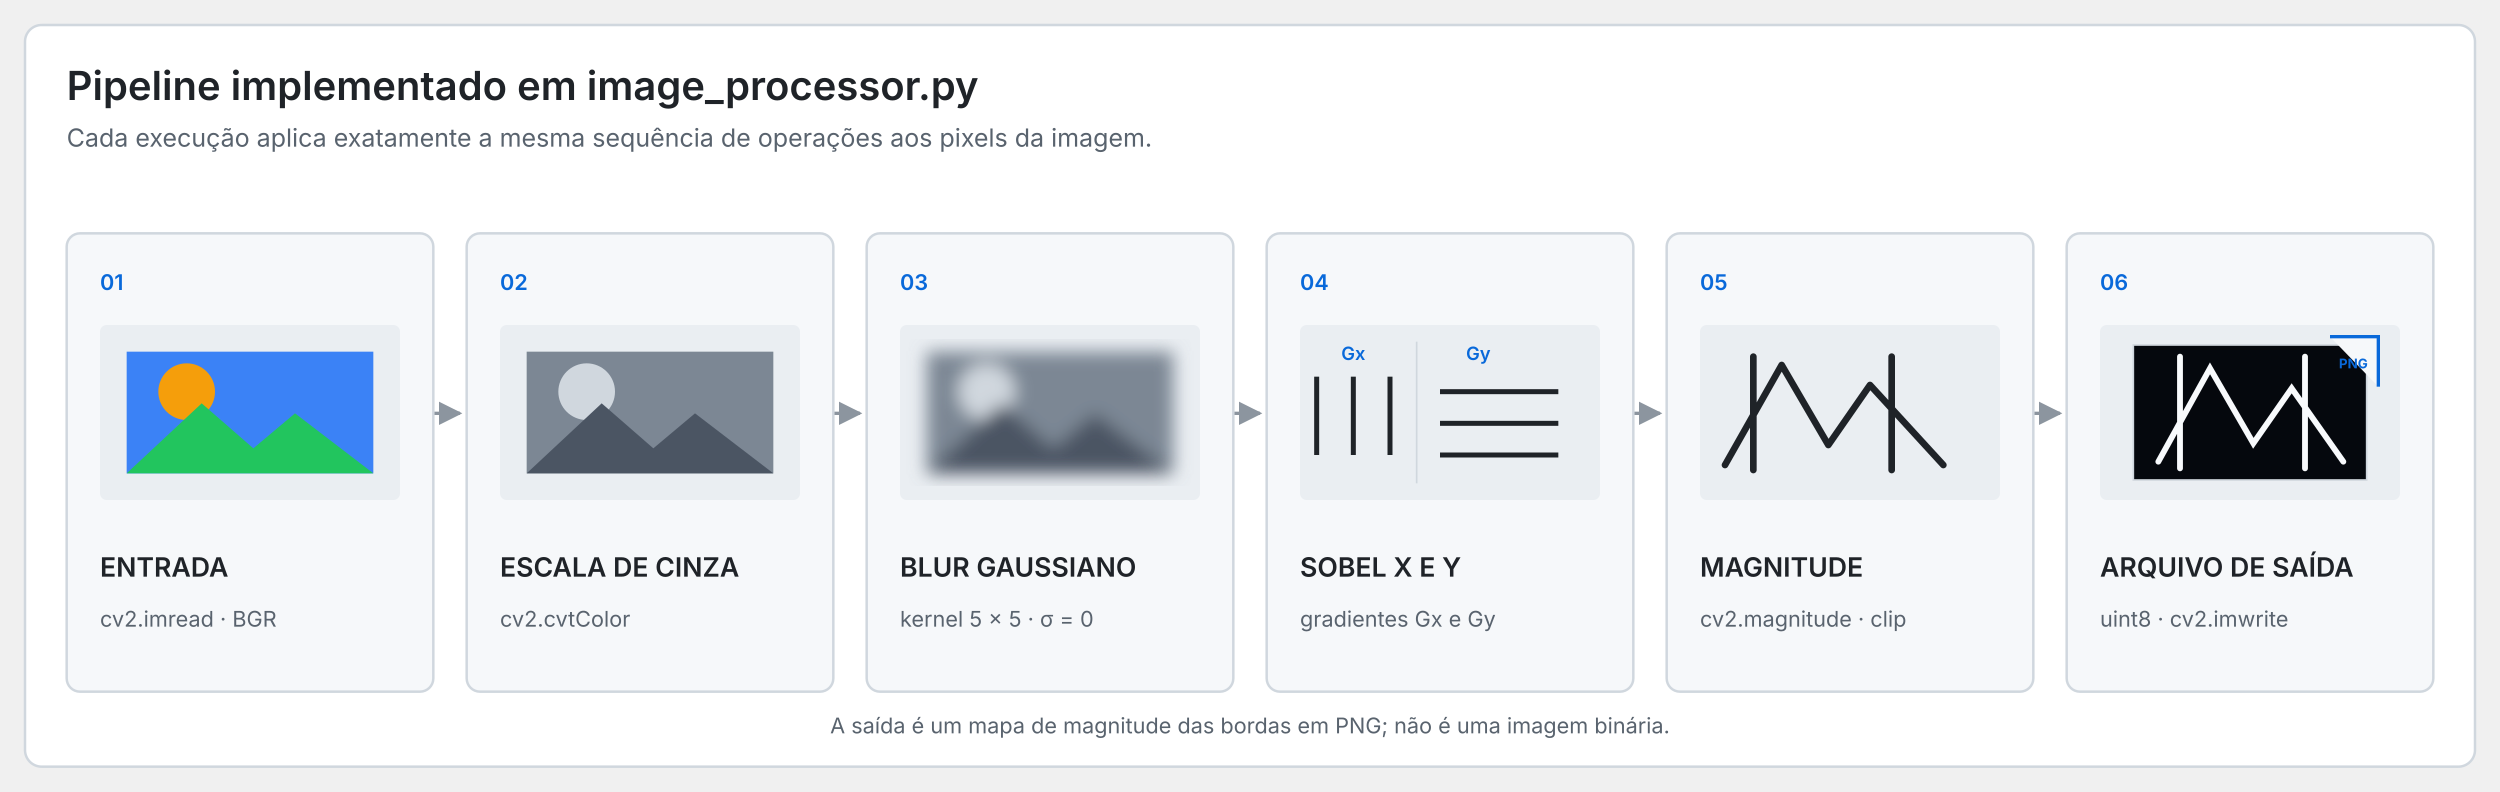
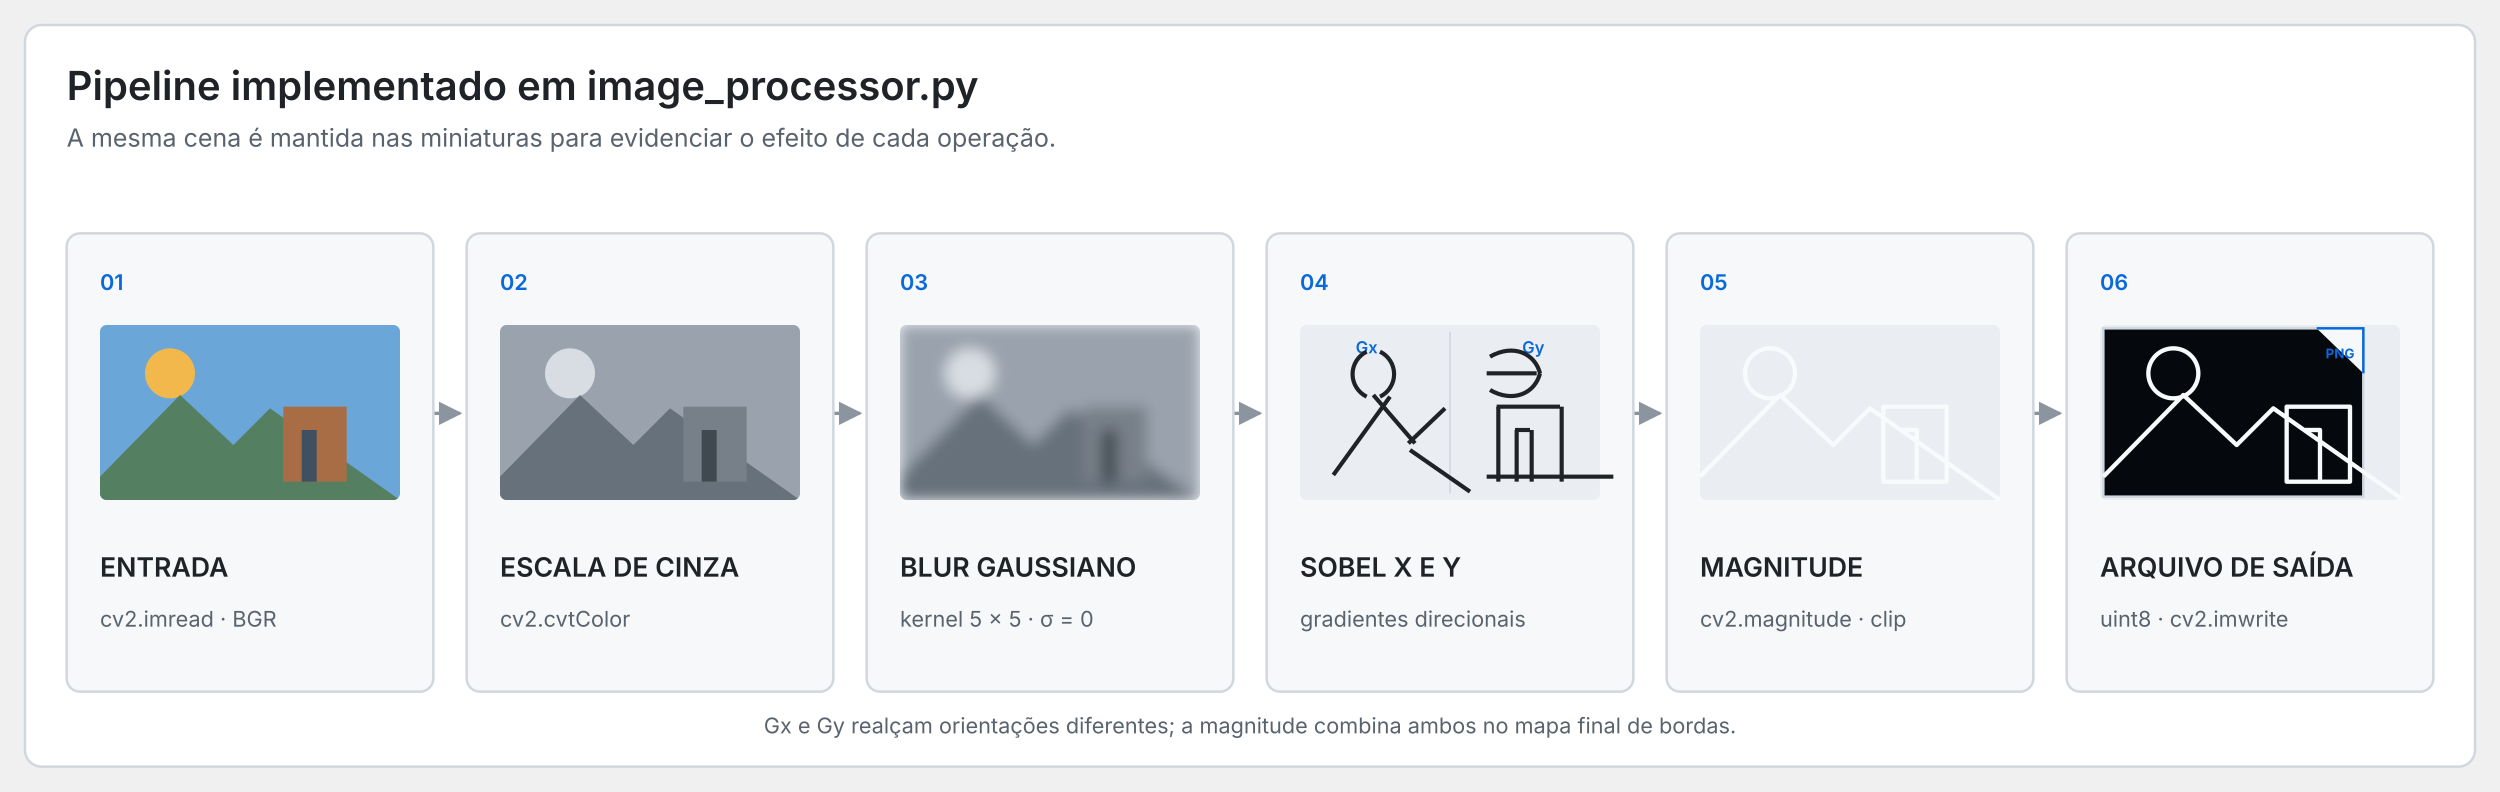
<svg xmlns="http://www.w3.org/2000/svg" width="1500" height="475" viewBox="0 0 1500 475" role="img" aria-labelledby="title desc">
  <defs>
    <filter id="blur">
-       <feGaussianBlur stdDeviation="5" />
+       <feGaussianBlur stdDeviation="4" />
    </filter>
+     <clipPath id="c1">
+       <rect x="60" y="195" width="180" height="105" rx="4" />
+     </clipPath>
+     <clipPath id="c2">
+       <rect x="300" y="195" width="180" height="105" rx="4" />
+     </clipPath>
+     <clipPath id="c3">
+       <rect x="540" y="195" width="180" height="105" rx="4" />
+     </clipPath>
    <marker id="a" viewBox="0 0 10 10" refX="9" refY="5" markerWidth="7" markerHeight="7" orient="auto">
      <path d="M0 0L10 5L0 10Z" fill="#8c959f" />
    </marker>
-     <style>.panel{fill:#ffffff;stroke:#d0d7de;stroke-width:1.5}.node{fill:#f6f8fa;stroke:#d0d7de;stroke-width:1.5}.heading{font:600 24px Inter,Segoe UI,Arial,sans-serif;fill:#1f2328}.sub{font:400 15px Inter,Segoe UI,Arial,sans-serif;fill:#59636e}.num{font:600 13px Inter,Segoe UI,Arial,sans-serif;fill:#0969da}.label{font:600 16px Inter,Segoe UI,Arial,sans-serif;fill:#1f2328}.detail{font:400 13px Inter,Segoe UI,Arial,sans-serif;fill:#59636e}.mini{font:600 11px Inter,Segoe UI,Arial,sans-serif;fill:#0969da;text-anchor:middle}.file{font:700 8px Inter,Segoe UI,Arial,sans-serif;fill:#0969da;text-anchor:middle}.arrow{fill:none;stroke:#8c959f;stroke-width:2;marker-end:url(#a)}.foot{font:400 13px Inter,Segoe UI,Arial,sans-serif;fill:#59636e;text-anchor:middle}</style>
+     <style>.panel{fill:#ffffff;stroke:#d0d7de;stroke-width:1.5}.node{fill:#f6f8fa;stroke:#d0d7de;stroke-width:1.5}.heading{font:600 24px Inter,Segoe UI,Arial,sans-serif;fill:#1f2328}.sub{font:400 15px Inter,Segoe UI,Arial,sans-serif;fill:#59636e}.num{font:600 13px Inter,Segoe UI,Arial,sans-serif;fill:#0969da}.label{font:600 16px Inter,Segoe UI,Arial,sans-serif;fill:#1f2328}.detail{font:400 13px Inter,Segoe UI,Arial,sans-serif;fill:#59636e}.mini{font:600 10px Inter,Segoe UI,Arial,sans-serif;fill:#0969da;text-anchor:middle}.file{font:700 8px Inter,Segoe UI,Arial,sans-serif;fill:#0969da;text-anchor:middle}.arrow{fill:none;stroke:#8c959f;stroke-width:2;marker-end:url(#a)}.foot{font:400 13px Inter,Segoe UI,Arial,sans-serif;fill:#59636e;text-anchor:middle}</style>
  </defs>
  <rect class="panel" x="15" y="15" width="1470" height="445" rx="10" />
  <text class="heading" x="40" y="60">Pipeline implementado em image_processor.py</text>
-   <text class="sub" x="40" y="88">Cada execução aplica exatamente a mesma sequência de operações aos pixels da imagem.</text>
+   <text class="sub" x="40" y="88">A mesma cena é mantida nas miniaturas para evidenciar o efeito de cada operação.</text>
  <path class="arrow" d="M260 248H276" />
  <path class="arrow" d="M500 248H516" />
  <path class="arrow" d="M740 248H756" />
  <path class="arrow" d="M980 248H996" />
  <path class="arrow" d="M1220 248H1236" />
  <g>
    <rect class="node" x="40" y="140" width="220" height="275" rx="8" />
    <text class="num" x="60" y="174">01</text>
    <rect x="60" y="195" width="180" height="105" rx="4" fill="#eaeef2" />
-     <g>
-       <rect x="76" y="211" width="148" height="73" fill="#3b82f6" />
-       <circle cx="112" cy="235" r="17" fill="#f59e0b" />
-       <path d="M76 284l45-42 31 27 25-21 47 36Z" fill="#22c55e" />
+     <g clip-path="url(#c1)">
+       <rect x="60" y="195" width="180" height="105" fill="#6aa7d8" />
+       <circle cx="102" cy="224" r="15" fill="#f2b84b" />
+       <path d="M60 286l48-49 32 30 22-22 78 55H60Z" fill="#557f61" />
+       <rect x="170" y="244" width="38" height="45" fill="#a96d45" />
+       <rect x="181" y="258" width="9" height="31" fill="#3f5060" />
    </g>
    <text class="label" x="60" y="346">ENTRADA</text>
    <text class="detail" x="60" y="376">cv2.imread · BGR</text>
  </g>
  <g>
    <rect class="node" x="280" y="140" width="220" height="275" rx="8" />
    <text class="num" x="300" y="174">02</text>
    <rect x="300" y="195" width="180" height="105" rx="4" fill="#eaeef2" />
-     <g>
-       <rect x="316" y="211" width="148" height="73" fill="#7c8794" />
-       <circle cx="352" cy="235" r="17" fill="#d0d7de" />
-       <path d="M316 284l45-42 31 27 25-21 47 36Z" fill="#4b5563" />
+     <g clip-path="url(#c2)">
+       <rect x="300" y="195" width="180" height="105" fill="#9aa3ad" />
+       <circle cx="342" cy="224" r="15" fill="#d8dde3" />
+       <path d="M300 286l48-49 32 30 22-22 78 55H300Z" fill="#66717c" />
+       <rect x="410" y="244" width="38" height="45" fill="#777f88" />
+       <rect x="421" y="258" width="9" height="31" fill="#404850" />
    </g>
    <text class="label" x="300" y="346">ESCALA DE CINZA</text>
    <text class="detail" x="300" y="376">cv2.cvtColor</text>
  </g>
  <g>
    <rect class="node" x="520" y="140" width="220" height="275" rx="8" />
    <text class="num" x="540" y="174">03</text>
    <rect x="540" y="195" width="180" height="105" rx="4" fill="#eaeef2" />
-     <g filter="url(#blur)">
-       <rect x="556" y="211" width="148" height="73" fill="#7c8794" />
-       <circle cx="592" cy="235" r="17" fill="#d0d7de" />
-       <path d="M556 284l45-42 31 27 25-21 47 36Z" fill="#4b5563" />
+     <g clip-path="url(#c3)" filter="url(#blur)">
+       <rect x="540" y="195" width="180" height="105" fill="#9aa3ad" />
+       <circle cx="582" cy="224" r="15" fill="#d8dde3" />
+       <path d="M540 286l48-49 32 30 22-22 78 55H540Z" fill="#66717c" />
+       <rect x="650" y="244" width="38" height="45" fill="#777f88" />
+       <rect x="661" y="258" width="9" height="31" fill="#404850" />
    </g>
    <text class="label" x="540" y="346">BLUR GAUSSIANO</text>
    <text class="detail" x="540" y="376">kernel 5 × 5 · σ = 0</text>
  </g>
  <g>
    <rect class="node" x="760" y="140" width="220" height="275" rx="8" />
    <text class="num" x="780" y="174">04</text>
    <rect x="780" y="195" width="180" height="105" rx="4" fill="#eaeef2" />
    <g>
-       <line x1="850" y1="205" x2="850" y2="290" stroke="#d0d7de" />
-       <text class="mini" x="812" y="216">Gx</text>
-       <path d="M790 273V226M812 273V226M834 273V226" stroke="#1f2328" stroke-width="3" />
-       <text class="mini" x="887" y="216">Gy</text>
-       <path d="M864 235H935M864 254H935M864 273H935" stroke="#1f2328" stroke-width="3" />
+       <line x1="870" y1="199" x2="870" y2="296" stroke="#d0d7de" />
+       <text class="mini" x="820" y="212">Gx</text>
+       <path d="M800 285l34-47M845 266l22-21M824 237l25 29M846 270l36 25M820 211a15 15 0 0 0 0 27M828 211a15 15 0 0 1 0 27M899 244v45M937 244v45M910 258v31M919 258v31" fill="none" stroke="#1f2328" stroke-width="2.5" />
+       <text class="mini" x="920" y="212">Gy</text>
+       <path d="M892 286h76M898 244h38M909 258h9M892 224h30M894 214c14-8 27-2 30 10M894 234c14 8 27 2 30-10" fill="none" stroke="#1f2328" stroke-width="2.5" />
    </g>
    <text class="label" x="780" y="346">SOBEL X E Y</text>
-     <text class="detail" x="780" y="376">gradientes Gx e Gy</text>
+     <text class="detail" x="780" y="376">gradientes direcionais</text>
  </g>
  <g>
    <rect class="node" x="1000" y="140" width="220" height="275" rx="8" />
    <text class="num" x="1020" y="174">05</text>
    <rect x="1020" y="195" width="180" height="105" rx="4" fill="#eaeef2" />
    <g>
-       <path d="M1035 279l34-60 28 48 25-36 44 48M1052 214v68M1135 214v68" fill="none" stroke="#1f2328" stroke-width="4" stroke-linecap="round" stroke-linejoin="round" />
+       <path d="M1020 286l48-49 32 30 22-22 78 55M1130 244h38v45h-38ZM1141 258h9v31M1047 224a15 15 0 1 0 30 0 15 15 0 1 0-30 0Z" fill="none" stroke="#f8fafc" stroke-width="2.6" stroke-linejoin="round" />
    </g>
    <text class="label" x="1020" y="346">MAGNITUDE</text>
    <text class="detail" x="1020" y="376">cv2.magnitude · clip</text>
  </g>
  <g>
    <rect class="node" x="1240" y="140" width="220" height="275" rx="8" />
    <text class="num" x="1260" y="174">06</text>
    <rect x="1260" y="195" width="180" height="105" rx="4" fill="#eaeef2" />
    <g>
-       <rect x="1280" y="207" width="140" height="81" fill="#05080d" stroke="#d0d7de" />
-       <path d="M1295 277l31-56 26 45 23-33 31 44M1308 214v67M1383 214v67" fill="none" stroke="#f8fafc" stroke-width="3.5" stroke-linecap="round" />
-       <path d="M1398 202h29v30" fill="#f6f8fa" stroke="#0969da" stroke-width="2" />
-       <text class="file" x="1412" y="221">PNG</text>
+       <rect x="1262" y="197" width="156" height="101" fill="#05080d" stroke="#d0d7de" stroke-width="1.5" />
+       <path d="M1262 286l48-49 32 30 22-22 78 55M1372 244h38v45h-38ZM1383 258h9v31M1289 224a15 15 0 1 0 30 0 15 15 0 1 0-30 0Z" fill="none" stroke="#f8fafc" stroke-width="2.6" stroke-linejoin="round" />
+       <path d="M1390 197h28v27" fill="#f6f8fa" stroke="#0969da" stroke-width="1.5" />
+       <text class="file" x="1404" y="215">PNG</text>
    </g>
    <text class="label" x="1260" y="346">ARQUIVO DE SAÍDA</text>
    <text class="detail" x="1260" y="376">uint8 · cv2.imwrite</text>
  </g>
-   <text class="foot" x="750" y="440">A saída é um mapa de magnitude das bordas em PNG; não é uma imagem binária.</text>
+   <text class="foot" x="750" y="440">Gx e Gy realçam orientações diferentes; a magnitude combina ambos no mapa final de bordas.</text>
</svg>
